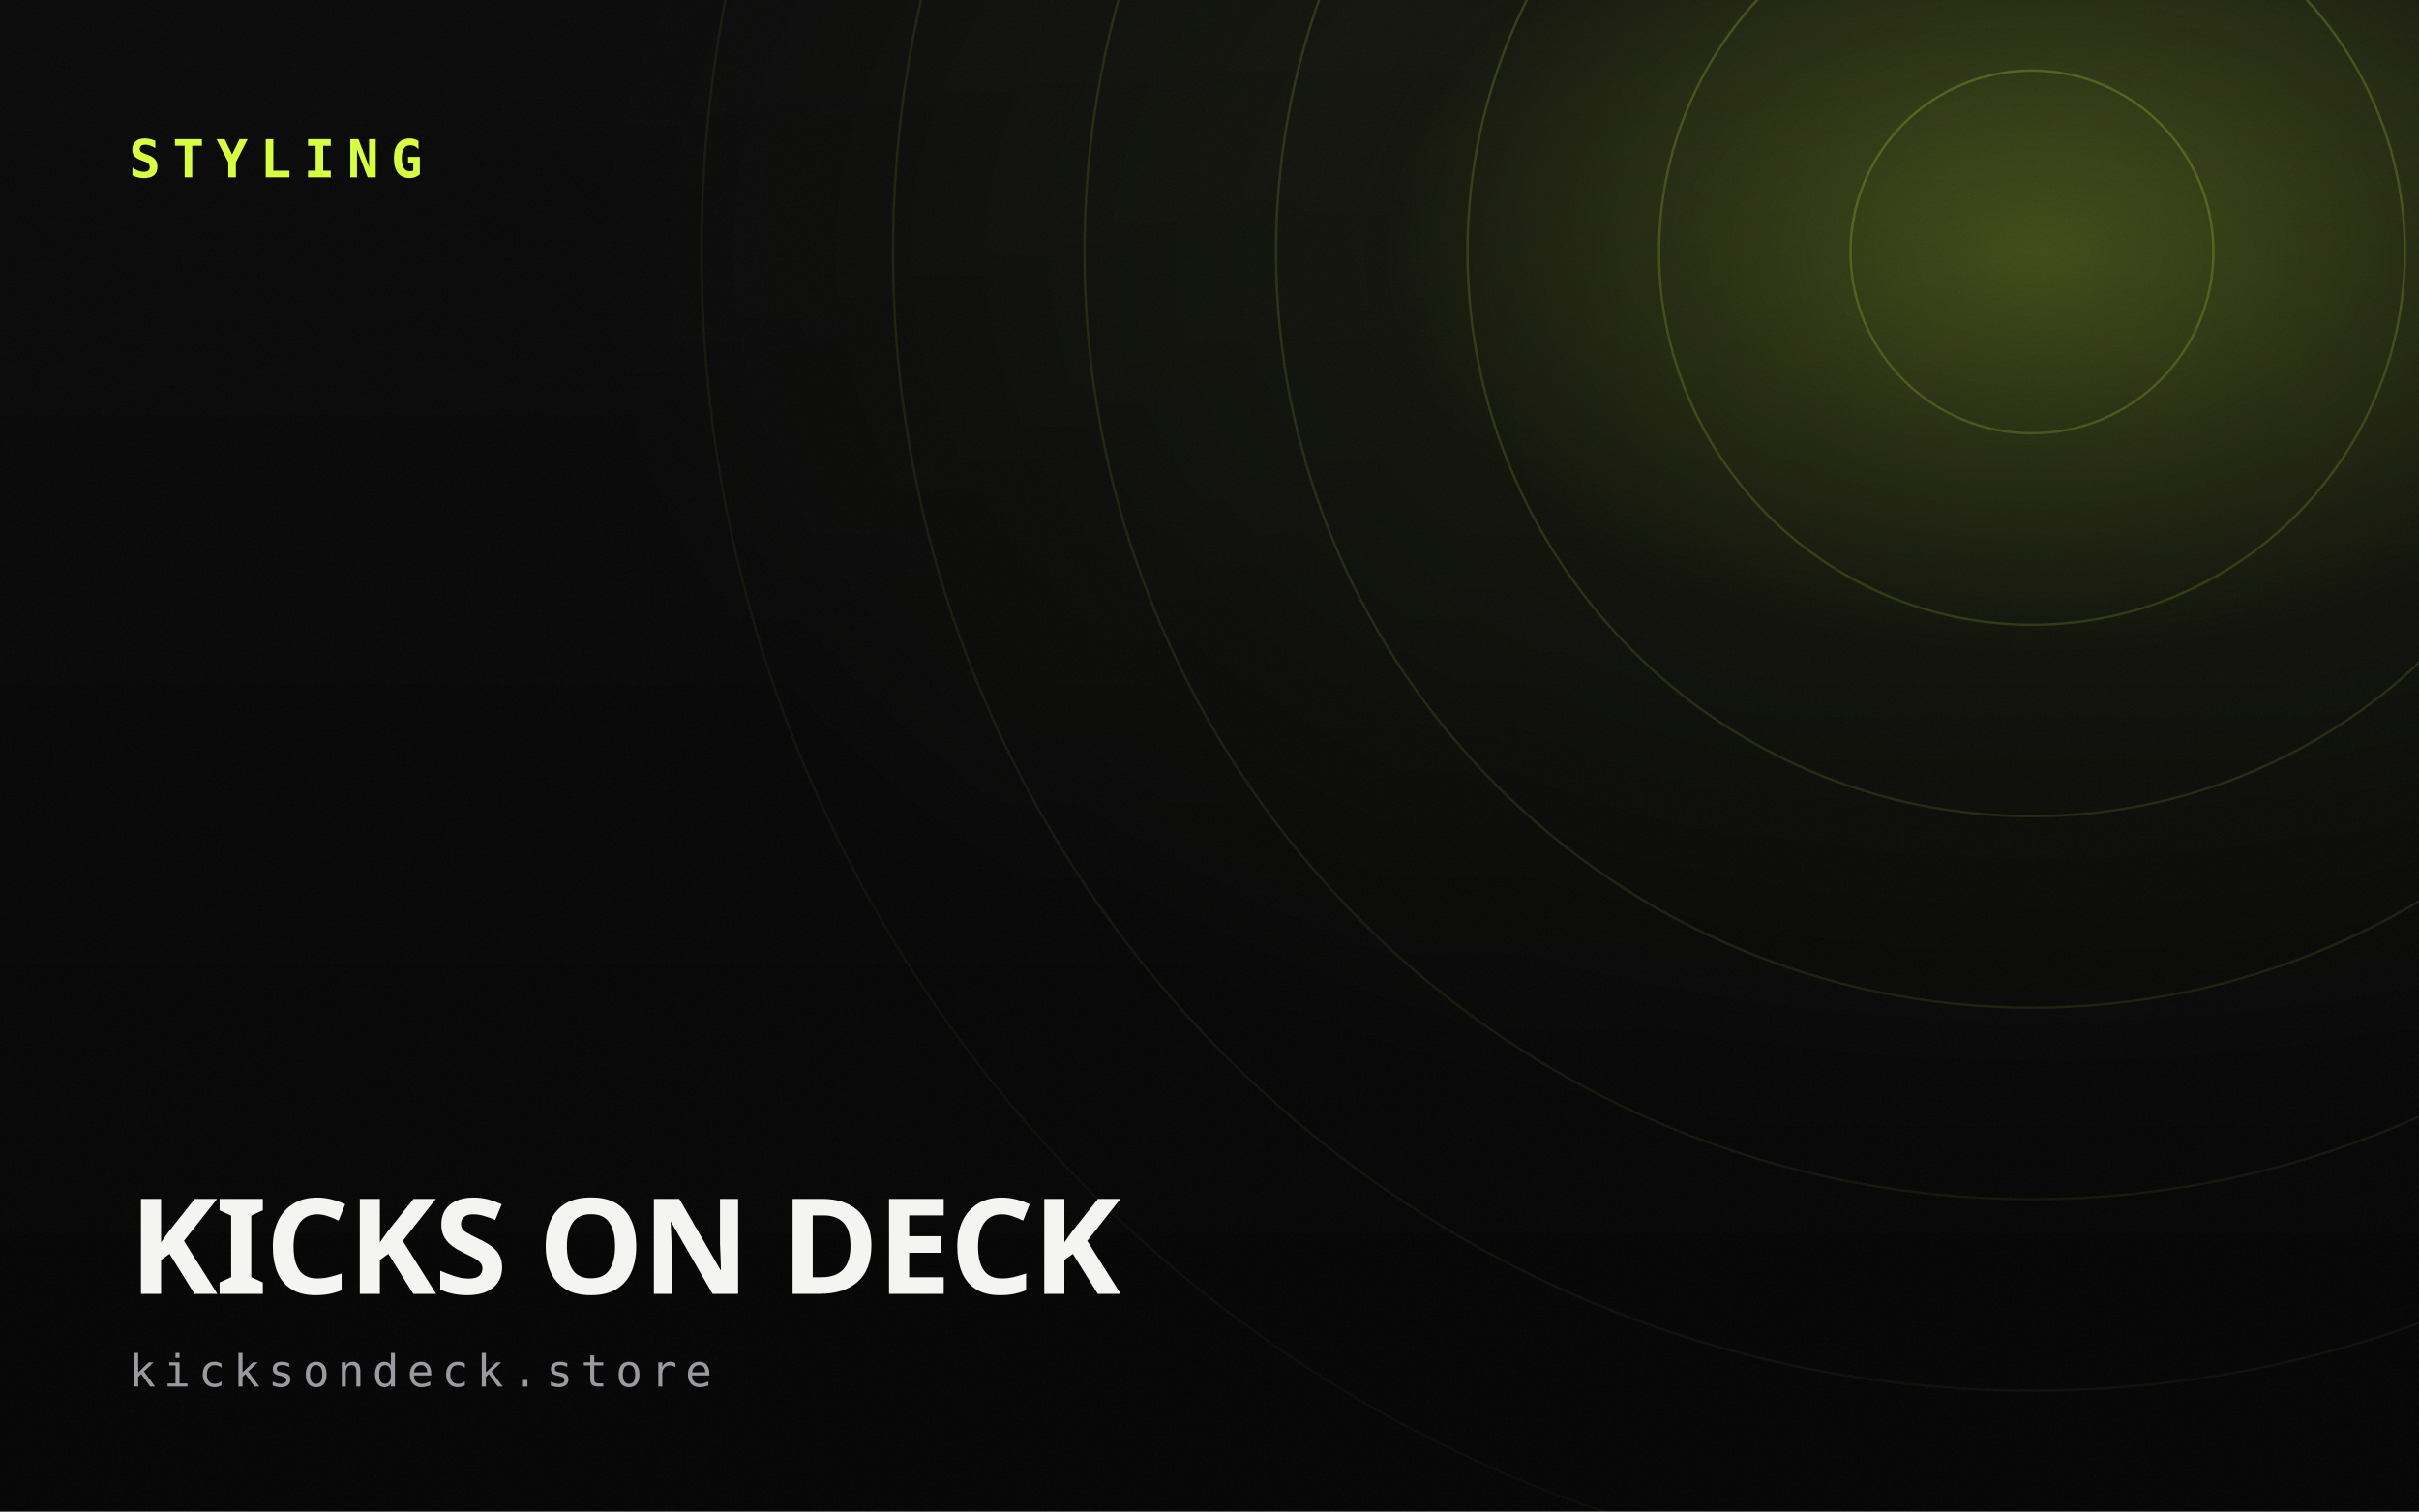
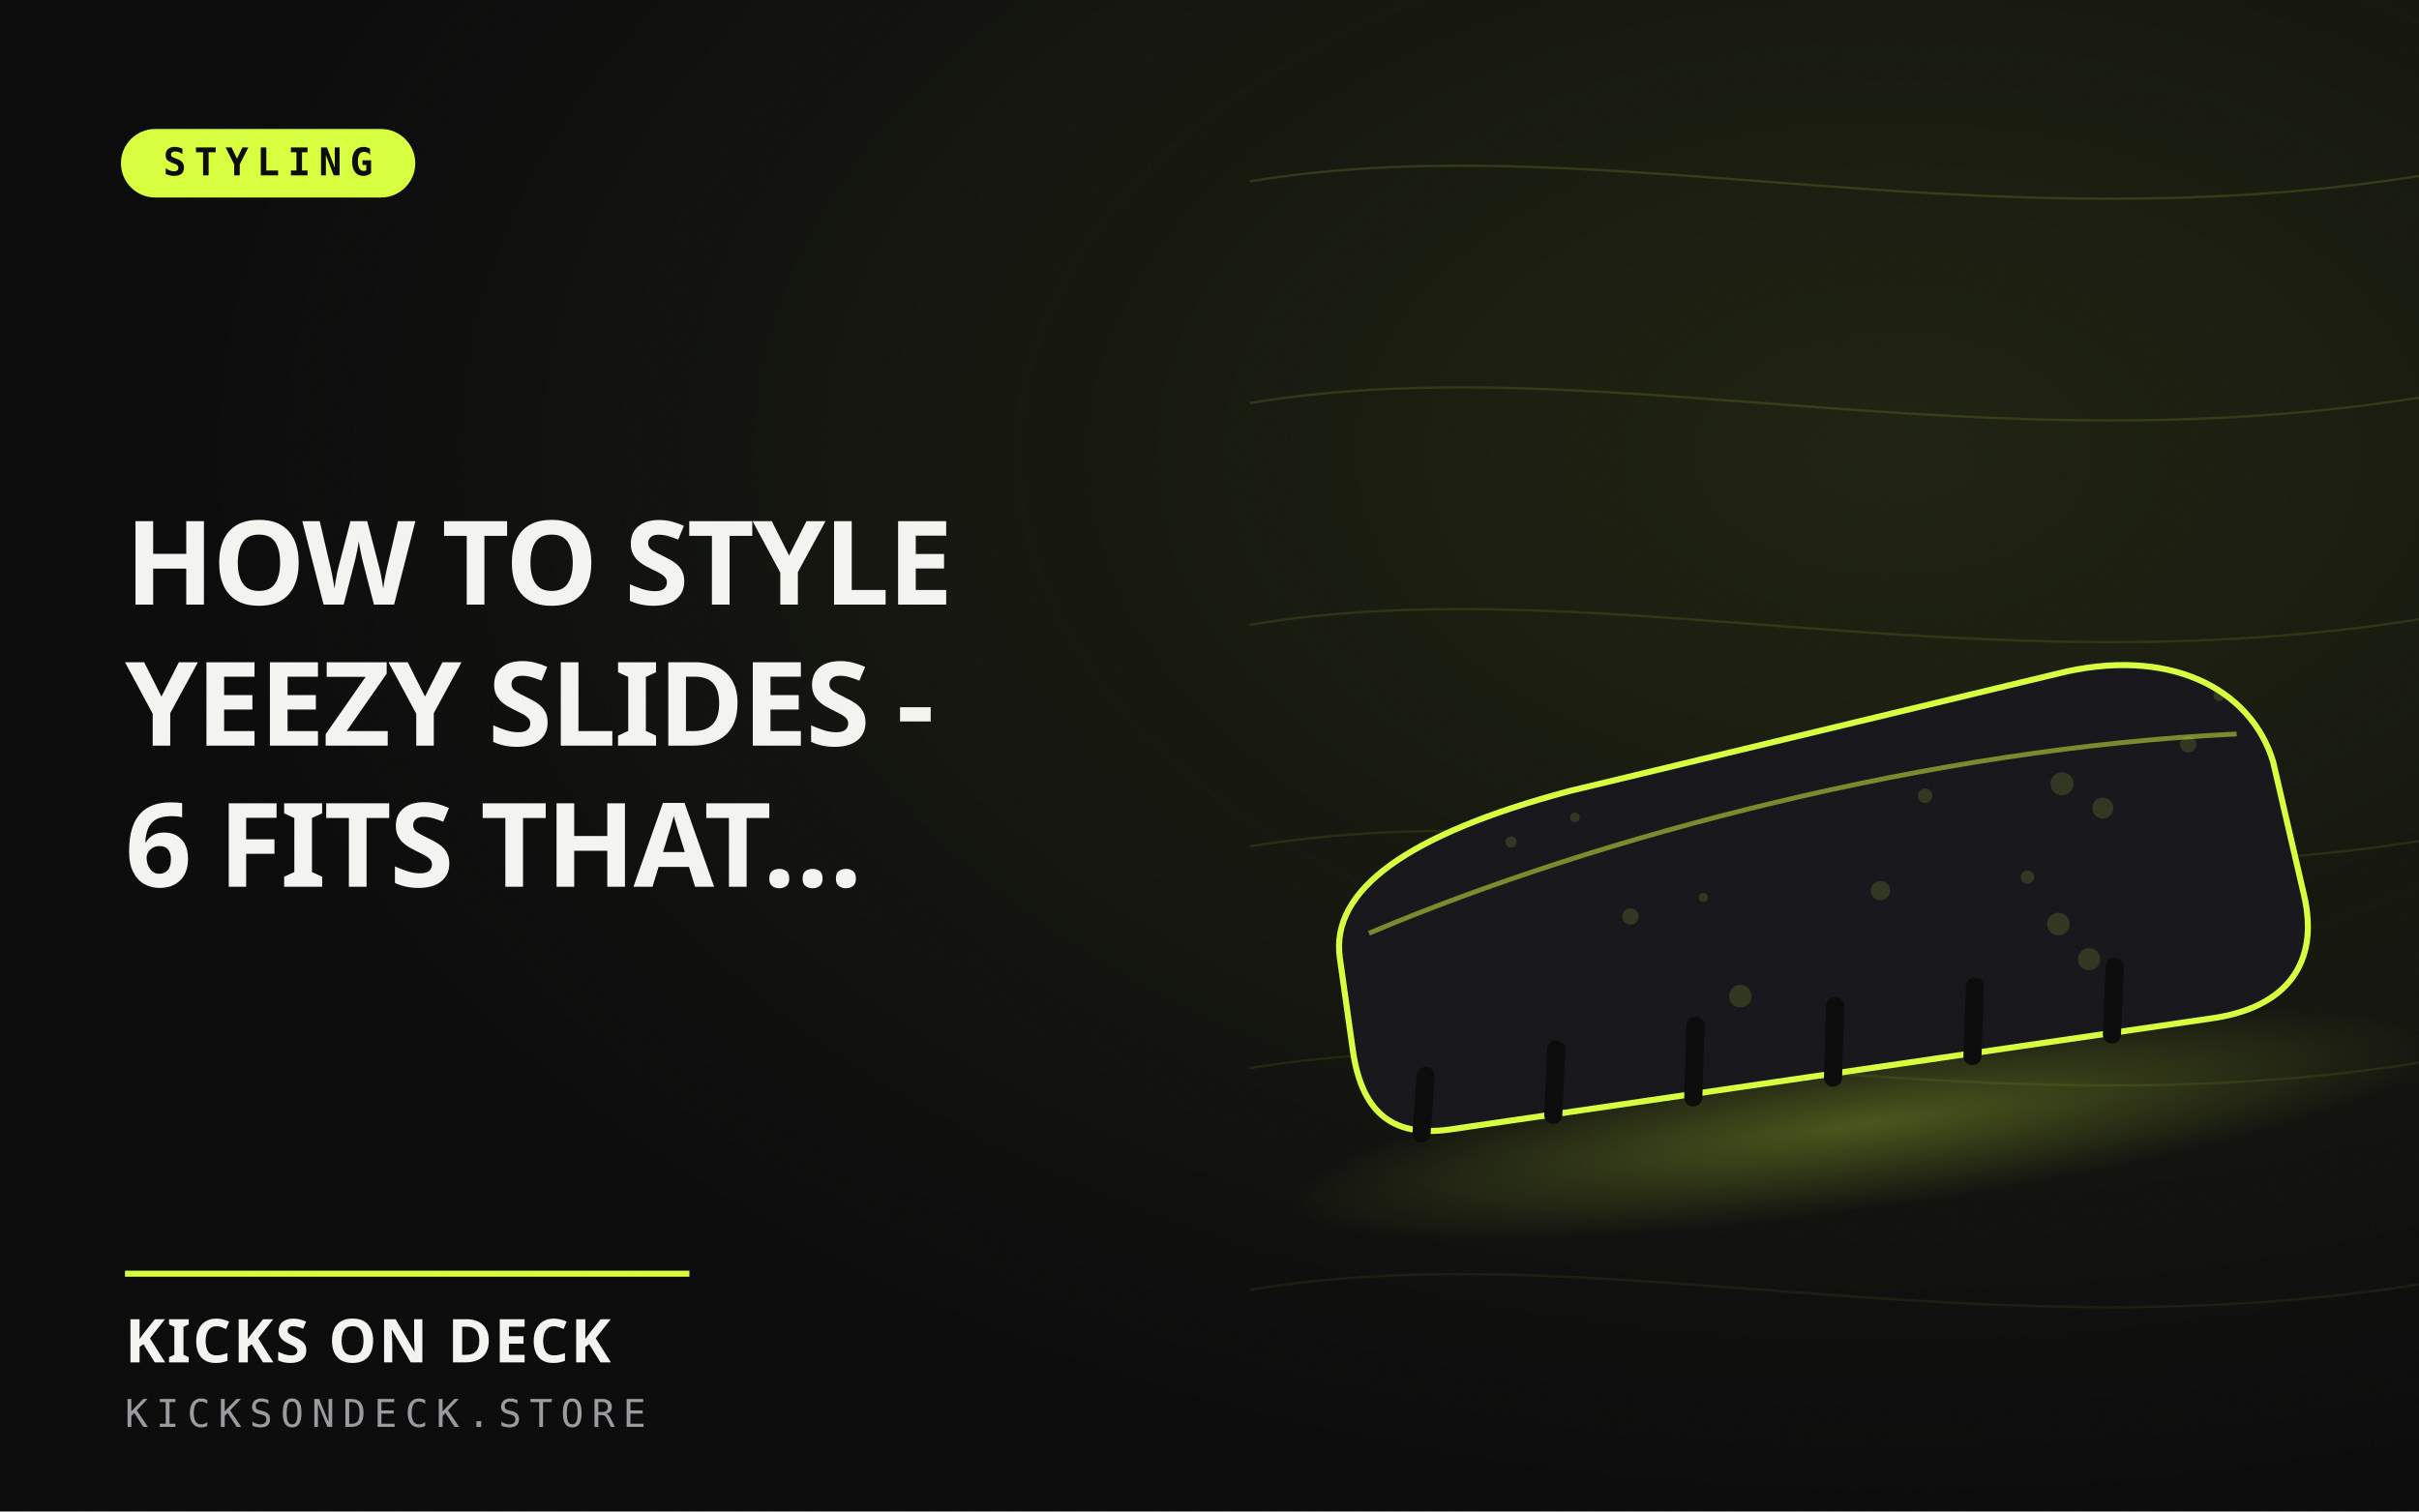
<svg xmlns="http://www.w3.org/2000/svg" viewBox="0 0 1200 750" width="1200" height="750" role="img" aria-label="How to Style Yeezy Slides — 6 Fits That Actually Work">
  <defs>
-     <radialGradient id="glow" cx="84.0%" cy="16.7%" r="60%">
-       <stop offset="0%" stop-color="#d8ff3e" stop-opacity="0.30" />
-       <stop offset="45%" stop-color="#d8ff3e" stop-opacity="0.05" />
-       <stop offset="100%" stop-color="#d8ff3e" stop-opacity="0" />
-     </radialGradient>
    <filter id="grain">
      <feTurbulence type="fractalNoise" baseFrequency="0.9" numOctaves="2" stitchTiles="stitch" />
      <feColorMatrix type="saturate" values="0" />
      <feComponentTransfer>
        <feFuncA type="linear" slope="0.05" />
      </feComponentTransfer>
    </filter>
-     <linearGradient id="vig" x1="0" y1="0" x2="0" y2="1">
-       <stop offset="0%" stop-color="#000" stop-opacity="0" />
-       <stop offset="100%" stop-color="#000" stop-opacity="0.55" />
-     </linearGradient>
+     <radialGradient id="floor" cx="50%" cy="50%" r="50%">
+       <stop offset="0%" stop-color="#d8ff3e" stop-opacity="0.28" />
+       <stop offset="100%" stop-color="#d8ff3e" stop-opacity="0" />
+     </radialGradient>
+     <radialGradient id="wash" cx="78%" cy="30%" r="70%">
+       <stop offset="0%" stop-color="#d8ff3e" stop-opacity="0.10" />
+       <stop offset="100%" stop-color="#d8ff3e" stop-opacity="0" />
+     </radialGradient>
+     <clipPath id="shoeclip">
+       <path d="M24,150 C24,116 66,94 148,84 L396,60 C452,54 490,80 496,118 L502,186 C505,220 486,240 448,240 L66,242 C36,242 24,226 24,196 Z" />
+     </clipPath>
  </defs>
  <rect width="1200" height="750" fill="#0a0a0b" />
-   <rect width="1200" height="750" fill="url(#glow)" />
-   <circle cx="1008" cy="125" r="90" fill="none" stroke="#d8ff3e" stroke-width="1.2" opacity="0.220" />
-   <circle cx="1008" cy="125" r="185" fill="none" stroke="#d8ff3e" stroke-width="1.2" opacity="0.195" />
-   <circle cx="1008" cy="125" r="280" fill="none" stroke="#d8ff3e" stroke-width="1.2" opacity="0.170" />
-   <circle cx="1008" cy="125" r="375" fill="none" stroke="#d8ff3e" stroke-width="1.2" opacity="0.145" />
-   <circle cx="1008" cy="125" r="470" fill="none" stroke="#d8ff3e" stroke-width="1.2" opacity="0.120" />
-   <circle cx="1008" cy="125" r="565" fill="none" stroke="#d8ff3e" stroke-width="1.2" opacity="0.095" />
-   <circle cx="1008" cy="125" r="660" fill="none" stroke="#d8ff3e" stroke-width="1.2" opacity="0.070" />
-   <rect width="1200" height="750" fill="url(#vig)" />
-   <rect width="1200" height="750" filter="url(#grain)" opacity="0.6" />
+   <rect width="1200" height="750" fill="url(#wash)" />
+   <path d="M620,90 C 800,60 1000,130 1240,80" fill="none" stroke="#d8ff3e" stroke-width="1.2" opacity="0.140" />
+   <path d="M620,200 C 800,170 1000,240 1240,190" fill="none" stroke="#d8ff3e" stroke-width="1.2" opacity="0.125" />
+   <path d="M620,310 C 800,280 1000,350 1240,300" fill="none" stroke="#d8ff3e" stroke-width="1.2" opacity="0.110" />
+   <path d="M620,420 C 800,390 1000,460 1240,410" fill="none" stroke="#d8ff3e" stroke-width="1.2" opacity="0.095" />
+   <path d="M620,530 C 800,500 1000,570 1240,520" fill="none" stroke="#d8ff3e" stroke-width="1.2" opacity="0.080" />
+   <path d="M620,640 C 800,610 1000,680 1240,630" fill="none" stroke="#d8ff3e" stroke-width="1.2" opacity="0.065" />
+   <g transform="translate(620,330) rotate(-8)">
+     <ellipse cx="270" cy="268" rx="290" ry="42" fill="url(#floor)" />
+     <path d="M24,150 C24,116 66,94 148,84 L396,60 C452,54 490,80 496,118 L502,186 C505,220 486,240 448,240 L66,242 C36,242 24,226 24,196 Z" fill="#16161a" stroke="#d8ff3e" stroke-width="3" />
+     <g clip-path="url(#shoeclip)">
+       <circle cx="474.045" cy="81.821" r="2.8" fill="#d8ff3e" opacity="0.14" />
+       <circle cx="218.119" cy="196.521" r="5.6" fill="#d8ff3e" opacity="0.14" />
+       <circle cx="294.21" cy="154.36" r="4.8" fill="#d8ff3e" opacity="0.14" />
+       <circle cx="390.798" cy="114.42" r="5.7" fill="#d8ff3e" opacity="0.14" />
+       <circle cx="322.729" cy="110.82" r="3.6" fill="#d8ff3e" opacity="0.14" />
+       <circle cx="367.343" cy="157.884" r="3.3" fill="#d8ff3e" opacity="0.14" />
+       <circle cx="391.951" cy="202.464" r="5.5" fill="#d8ff3e" opacity="0.14" />
+       <circle cx="379.324" cy="183.074" r="5.6" fill="#d8ff3e" opacity="0.14" />
+       <circle cx="149.213" cy="97.263" r="2.4" fill="#d8ff3e" opacity="0.14" />
+       <circle cx="206.711" cy="145.486" r="2.3" fill="#d8ff3e" opacity="0.14" />
+       <circle cx="409.166" cy="129.169" r="5.2" fill="#d8ff3e" opacity="0.14" />
+       <circle cx="455.466" cy="103.778" r="4.0" fill="#d8ff3e" opacity="0.14" />
+       <circle cx="169.63" cy="149.812" r="4.1" fill="#d8ff3e" opacity="0.14" />
+       <circle cx="116.154" cy="104.933" r="2.8" fill="#d8ff3e" opacity="0.14" />
+     </g>
+     <path d="M52,242 L58,214 M118,242 L124,210 M188,243 L194,208 M258,243 L264,208 M328,242 L334,208 M398,241 L404,208" stroke="#0a0a0b" stroke-width="9" stroke-linecap="round" />
+     <path d="M40,140 C160,108 330,88 480,102" fill="none" stroke="#d8ff3e" stroke-width="2.4" opacity="0.5" />
+   </g>
  <g font-family="ui-monospace, monospace">
-     <text x="64" y="88" fill="#d8ff3e" font-size="26" letter-spacing="6" font-weight="700">STYLING</text>
-     <text x="64" y="642" fill="#f4f4f1" font-size="66" font-weight="800" letter-spacing="-1" font-family="system-ui, sans-serif">KICKS ON DECK</text>
-     <text x="64" y="688" fill="#9a9aa0" font-size="22" letter-spacing="4">kicksondeck.store</text>
+     <rect x="60" y="64" rx="17" height="34" width="146" fill="#d8ff3e" />
+     <text x="133" y="87" fill="#0a0a0b" font-size="19" letter-spacing="4" font-weight="700" text-anchor="middle">STYLING</text>
  </g>
+   <g font-family="system-ui, sans-serif" font-weight="800" fill="#f4f4f1" letter-spacing="-1">
+     <text x="62" y="300" font-size="58">HOW TO STYLE</text>
+     <text x="62" y="370" font-size="58">YEEZY SLIDES -</text>
+     <text x="62" y="440" font-size="58">6 FITS THAT…</text>
+   </g>
+   <line x1="62" y1="632" x2="342" y2="632" stroke="#d8ff3e" stroke-width="3" />
+   <g font-family="ui-monospace, monospace">
+     <text x="62" y="676" fill="#f4f4f1" font-size="30" font-weight="800" letter-spacing="1" font-family="system-ui, sans-serif">KICKS ON DECK</text>
+     <text x="62" y="708" fill="#9a9aa0" font-size="19" letter-spacing="4">KICKSONDECK.STORE</text>
+   </g>
+   <rect width="1200" height="750" filter="url(#grain)" opacity="0.55" />
</svg>
